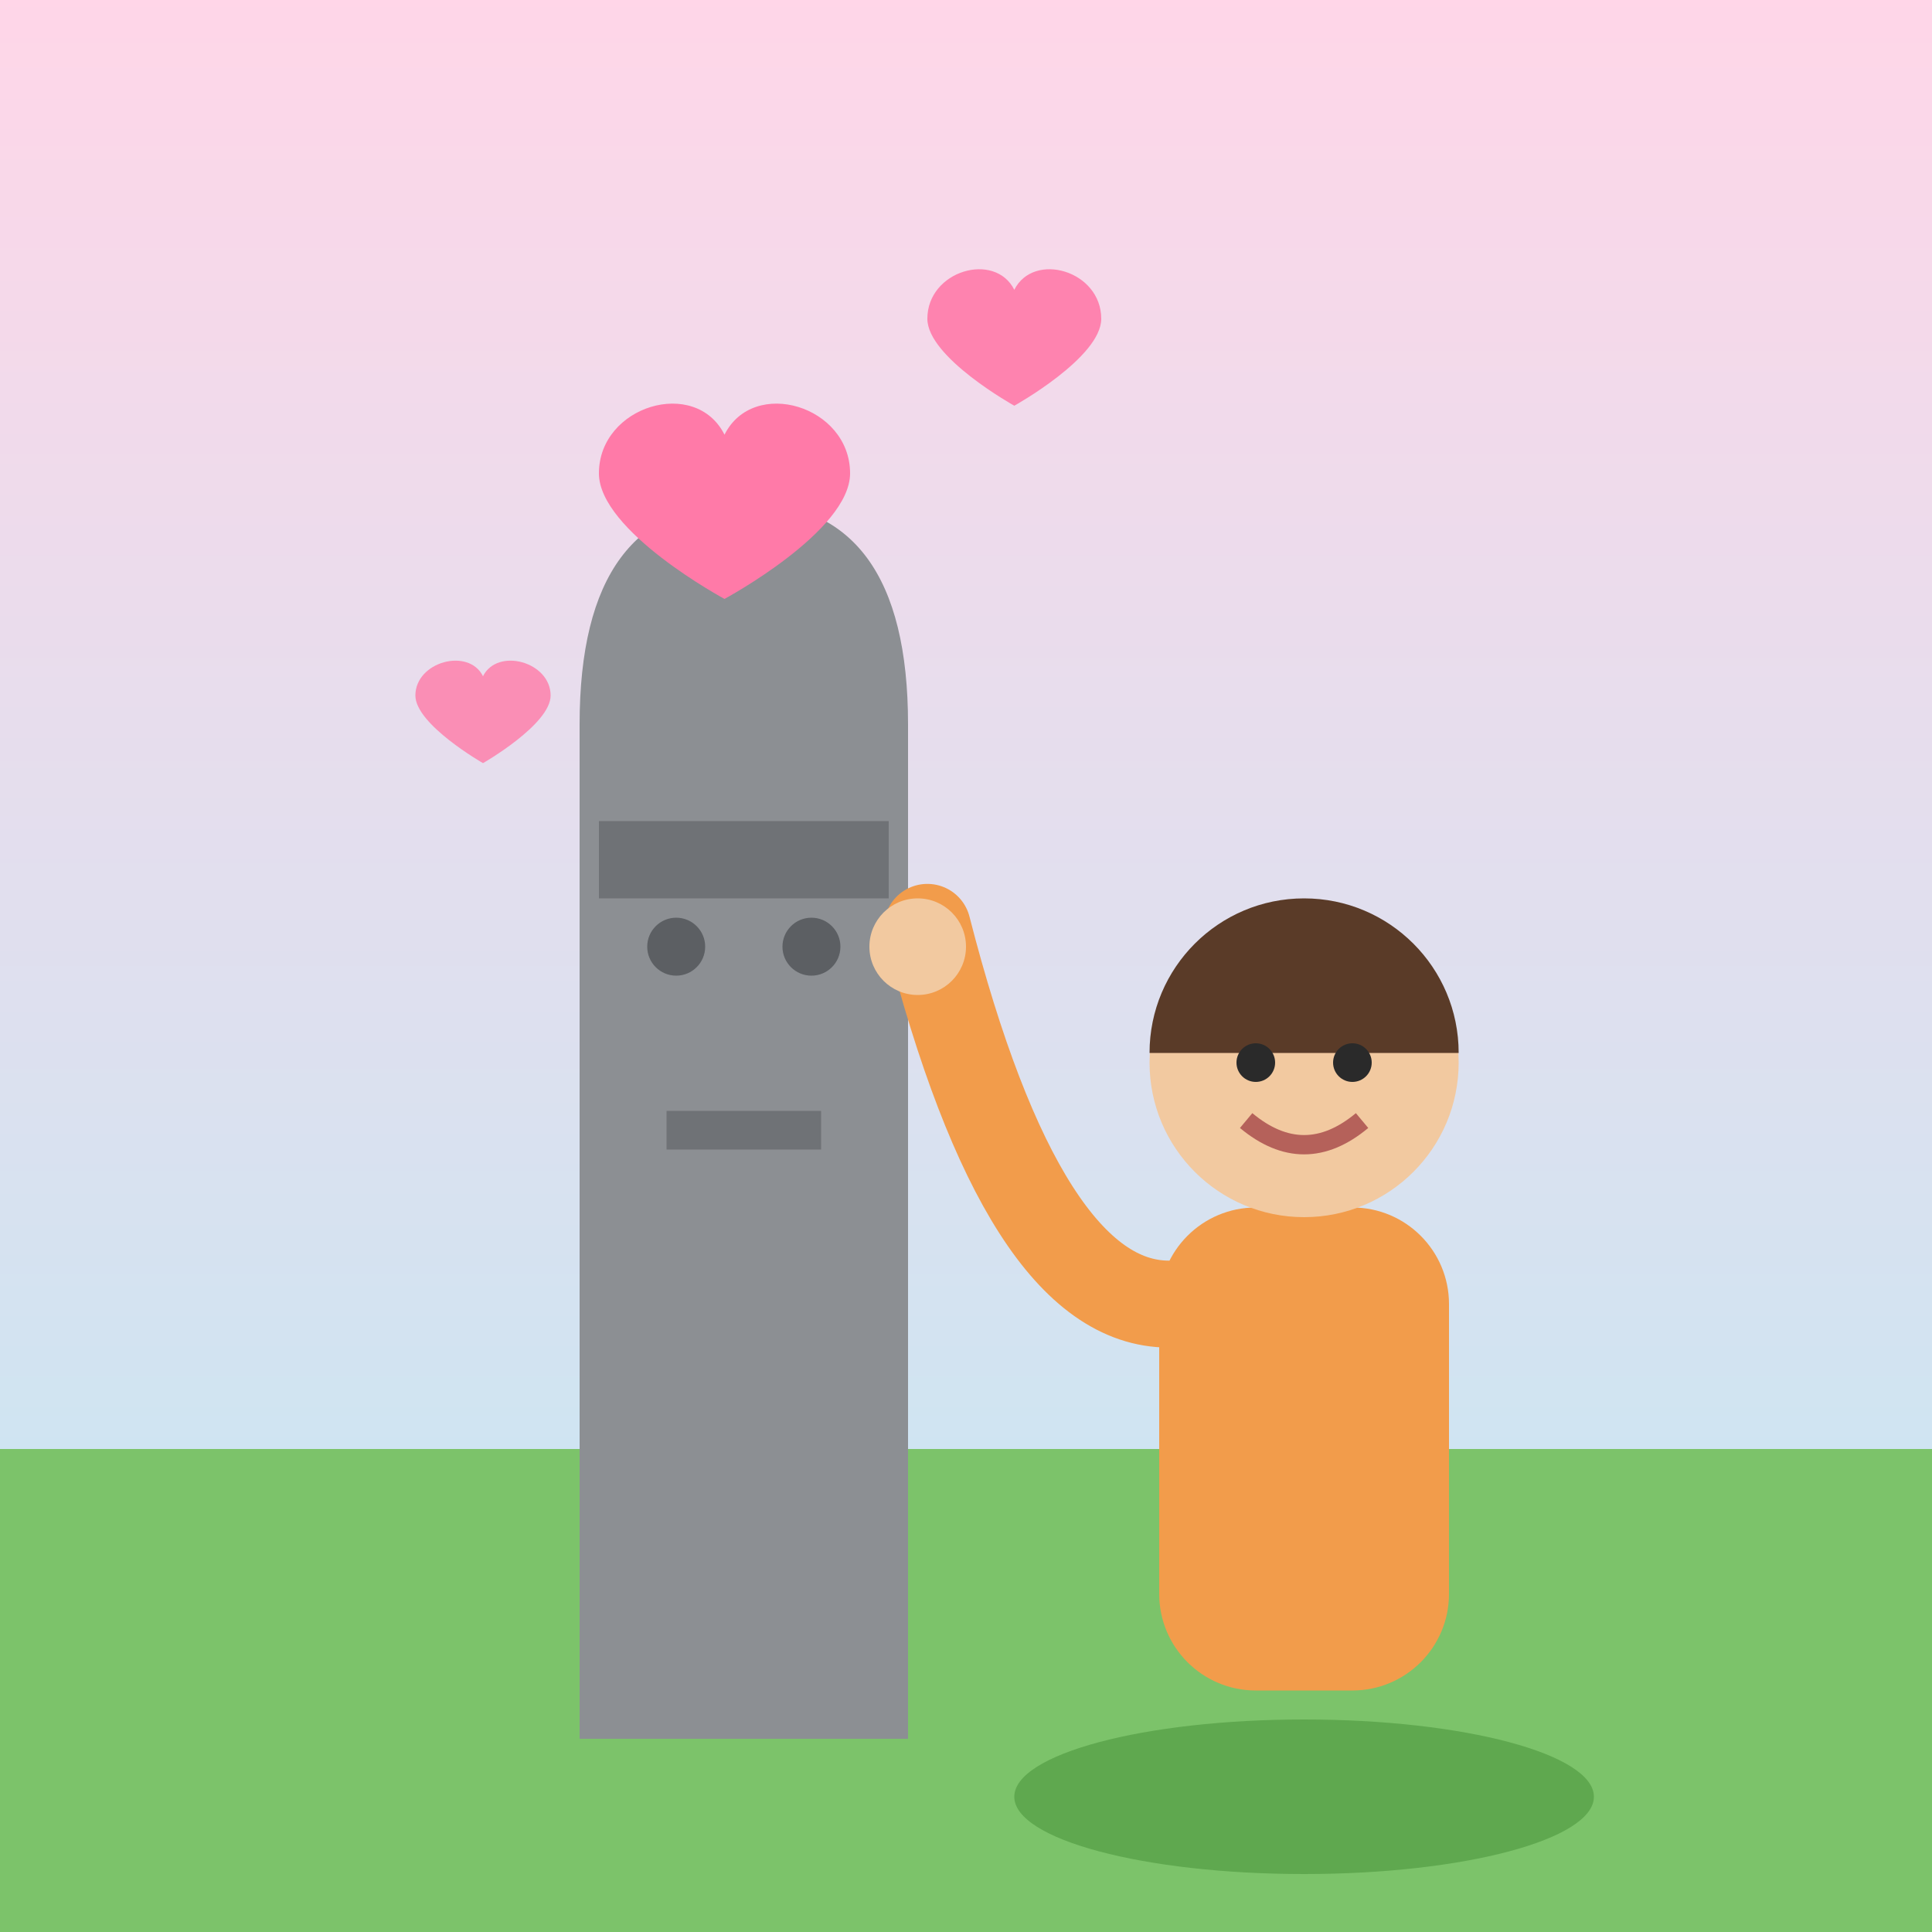
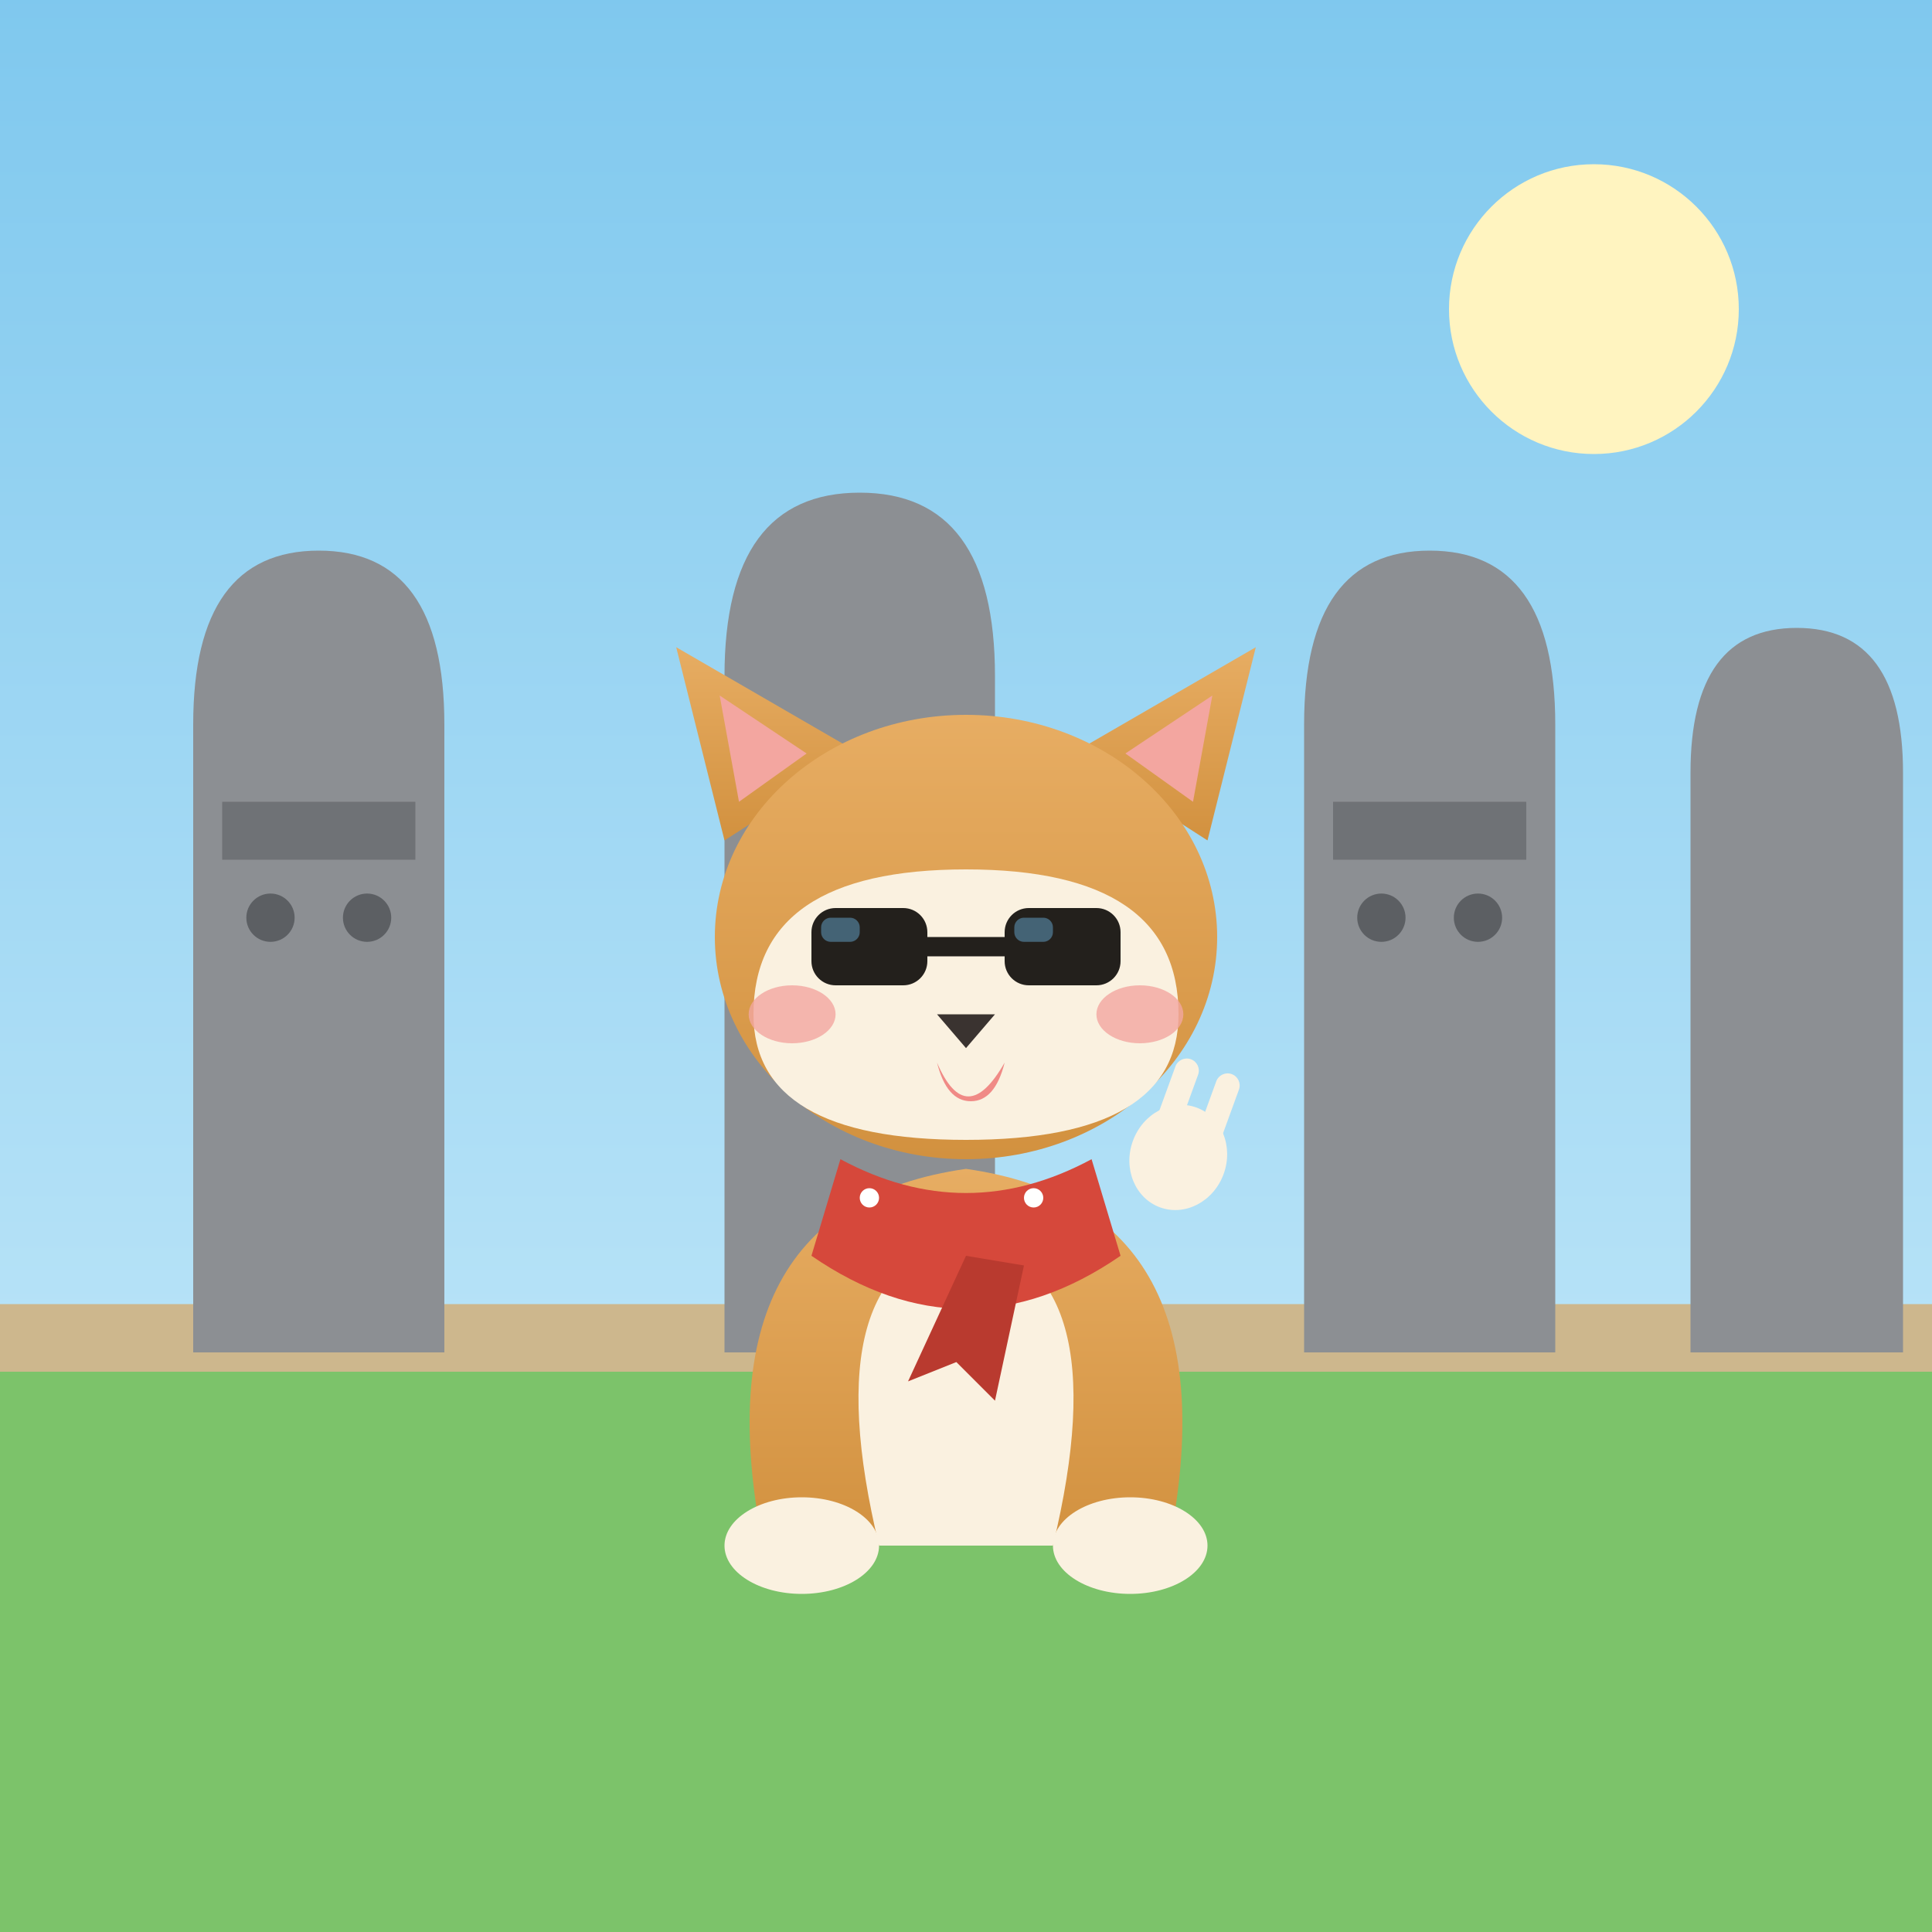
- <svg xmlns="http://www.w3.org/2000/svg" viewBox="0 0 400 400" role="img" aria-label="A happy tourist touching a Moai statue for luck in love, little pink hearts floating around">
+ <svg xmlns="http://www.w3.org/2000/svg" viewBox="0 0 400 400" role="img" aria-label="Mon-chan in tiny sunglasses posing in front of the Moai statues">
  <defs>
-     <linearGradient id="m2sky" x1="0" y1="0" x2="0" y2="1">
-       <stop offset="0" stop-color="#ffd6e8" />
-       <stop offset="1" stop-color="#bfe9f5" />
+     <linearGradient id="fur" x1="0" y1="0" x2="0" y2="1">
+       <stop offset="0" stop-color="#e7ad63" />
+       <stop offset="1" stop-color="#d2913f" />
+     </linearGradient>
+     <linearGradient id="sky" x1="0" y1="0" x2="0" y2="1">
+       <stop offset="0" stop-color="#7fc8ee" />
+       <stop offset="1" stop-color="#cfeefb" />
    </linearGradient>
  </defs>
-   <rect width="400" height="400" fill="url(#m2sky)" />
-   <rect x="0" y="300" width="400" height="100" fill="#7cc36a" />
-   <path d="M120 360V150q0-46 34-46t34 46v210z" fill="#8c8f93" />
-   <rect x="124" y="170" width="60" height="16" fill="#6f7276" />
-   <circle cx="140" cy="196" r="6" fill="#5c5f63" />
-   <circle cx="168" cy="196" r="6" fill="#5c5f63" />
-   <rect x="138" y="230" width="32" height="8" fill="#6f7276" />
-   <ellipse cx="270" cy="372" rx="60" ry="16" fill="#5fa84f" />
-   <rect x="240" y="250" width="60" height="100" rx="20" fill="#f29c4b" />
-   <circle cx="270" cy="220" r="32" fill="#f2c9a0" />
-   <path d="M238 218a32 32 0 0 1 64 0z" fill="#5a3b28" />
-   <circle cx="260" cy="220" r="4" fill="#2a2a2a" />
-   <circle cx="280" cy="220" r="4" fill="#2a2a2a" />
-   <path d="M258 232q12 10 24 0" stroke="#b5615a" stroke-width="4" fill="none" />
-   <path d="M242 270q-30 0-50 -78" stroke="#f29c4b" stroke-width="18" fill="none" stroke-linecap="round" />
-   <circle cx="190" cy="196" r="10" fill="#f2c9a0" />
-   <g fill="#ff7aa8">
-     <path d="M150 90c-6-12-26-6-26 8 0 12 26 26 26 26s26-14 26-26c0-14-20-20-26-8z" />
-     <path d="M210 60c-4-8-18-4-18 6 0 8 18 18 18 18s18-10 18-18c0-10-14-14-18-6z" opacity="0.9" />
-     <path d="M100 140c-3-6-14-3-14 4 0 6 14 14 14 14s14-8 14-14c0-7-11-10-14-4z" opacity="0.8" />
+   <rect width="400" height="400" fill="url(#sky)" />
+   <circle cx="330" cy="64" r="30" fill="#fff4c0" />
+   <rect y="280" width="400" height="120" fill="#7cc36a" />
+   <rect y="270" width="400" height="14" fill="#cdb78d" />
+   <g fill="#8c8f93">
+     <path d="M40 280 V150 q0 -36 26 -36 t26 36 V280z" />
+     <path d="M150 280 V140 q0 -38 28 -38 t28 38 V280z" />
+     <path d="M270 280 V150 q0 -36 26 -36 t26 36 V280z" />
+     <path d="M350 280 V160 q0 -30 22 -30 t22 30 V280z" />
+   </g>
+   <g fill="#6f7276">
+     <rect x="46" y="166" width="40" height="12" />
+     <rect x="158" y="158" width="40" height="13" />
+     <rect x="276" y="166" width="40" height="12" />
+   </g>
+   <g fill="#5c5f63">
+     <circle cx="56" cy="190" r="5" />
+     <circle cx="76" cy="190" r="5" />
+     <circle cx="168" cy="184" r="5" />
+     <circle cx="188" cy="184" r="5" />
+     <circle cx="286" cy="190" r="5" />
+     <circle cx="306" cy="190" r="5" />
+   </g>
+   <g transform="translate(200,260) scale(1.0)">
+     <path d="M-42 60 q-14 -70 42 -78 q56 8 42 78 z" fill="url(#fur)" />
+     <path d="M-18 60 q-14 -58 18 -64 q32 6 18 64 z" fill="#faf1e0" />
+     <ellipse cx="-34" cy="60" rx="16" ry="10" fill="#faf1e0" />
+     <ellipse cx="34" cy="60" rx="16" ry="10" fill="#faf1e0" />
+     <g transform="translate(46,-26) rotate(20)">
+       <ellipse cx="0" cy="6" rx="10" ry="11" fill="#faf1e0" />
+       <rect x="-7" y="-14" width="5" height="16" rx="2.5" fill="#faf1e0" />
+       <rect x="2" y="-14" width="5" height="16" rx="2.5" fill="#faf1e0" />
+     </g>
+     <path d="M-32 0 q32 22 64 0 l-6 -20 q-26 14 -52 0z" fill="#d6483b" />
+     <path d="M0 0 l-12 26 10 -4 8 8 6 -28z" fill="#b93a2f" />
+     <circle cx="-20" cy="-12" r="2" fill="#fff" />
+     <circle cx="14" cy="-12" r="2" fill="#fff" />
+     <path d="M-50 -86 l-10 -40 38 22z" fill="url(#fur)" />
+     <path d="M50 -86 l10 -40 -38 22z" fill="url(#fur)" />
+     <path d="M-47 -94 l-4 -22 18 12z" fill="#f3a6a0" />
+     <path d="M47 -94 l4 -22 -18 12z" fill="#f3a6a0" />
+     <ellipse cx="0" cy="-66" rx="52" ry="46" fill="url(#fur)" />
+     <path d="M0 -80 q-44 0 -44 30 q0 26 44 26 q44 0 44 -26 q0 -30 -44 -30z" fill="#faf1e0" />
+     <ellipse cx="-36" cy="-50" rx="9" ry="6" fill="#f3a6a0" opacity="0.8" />
+     <ellipse cx="36" cy="-50" rx="9" ry="6" fill="#f3a6a0" opacity="0.8" />
+     <rect x="-32" y="-72" width="24" height="16" rx="5" fill="#23201c" />
+     <rect x="8" y="-72" width="24" height="16" rx="5" fill="#23201c" />
+     <rect x="-8" y="-66" width="16" height="4" fill="#23201c" />
+     <rect x="-30" y="-70" width="8" height="5" rx="2" fill="#5a8fb0" opacity="0.6" />
+     <rect x="10" y="-70" width="8" height="5" rx="2" fill="#5a8fb0" opacity="0.6" />
+     <path d="M-6 -50 h12 l-6 7z" fill="#3a3330" />
+     <path d="M-6 -40 q6 14 14 0 q-2 8 -7 8 q-5 0 -7 -8z" fill="#f08a86" />
  </g>
</svg>
